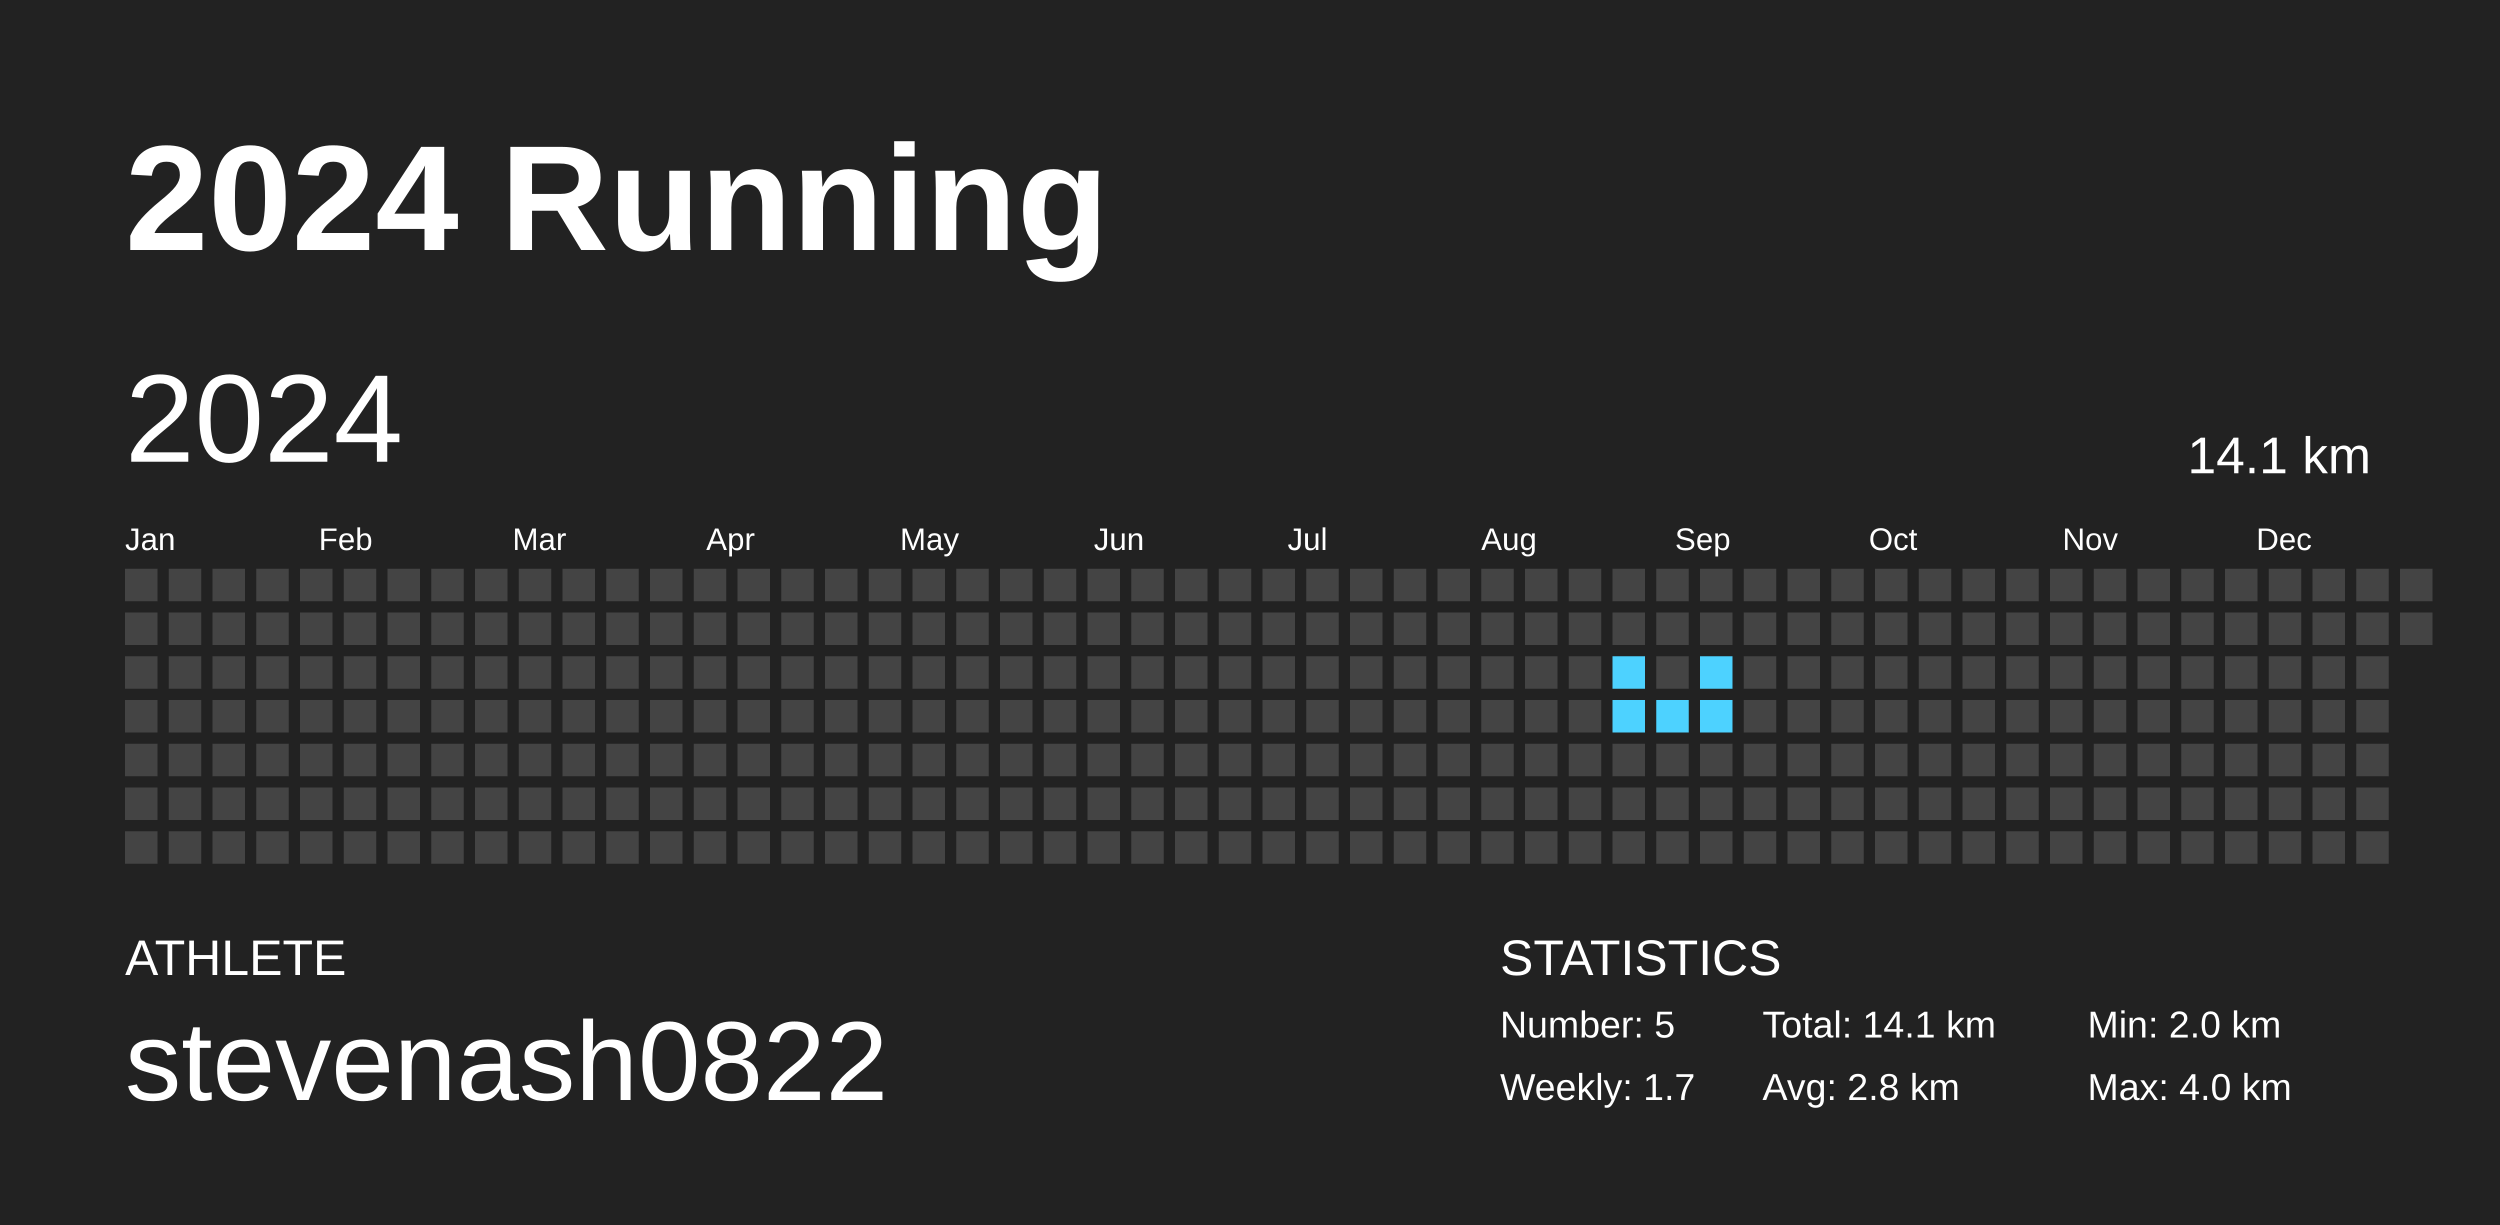
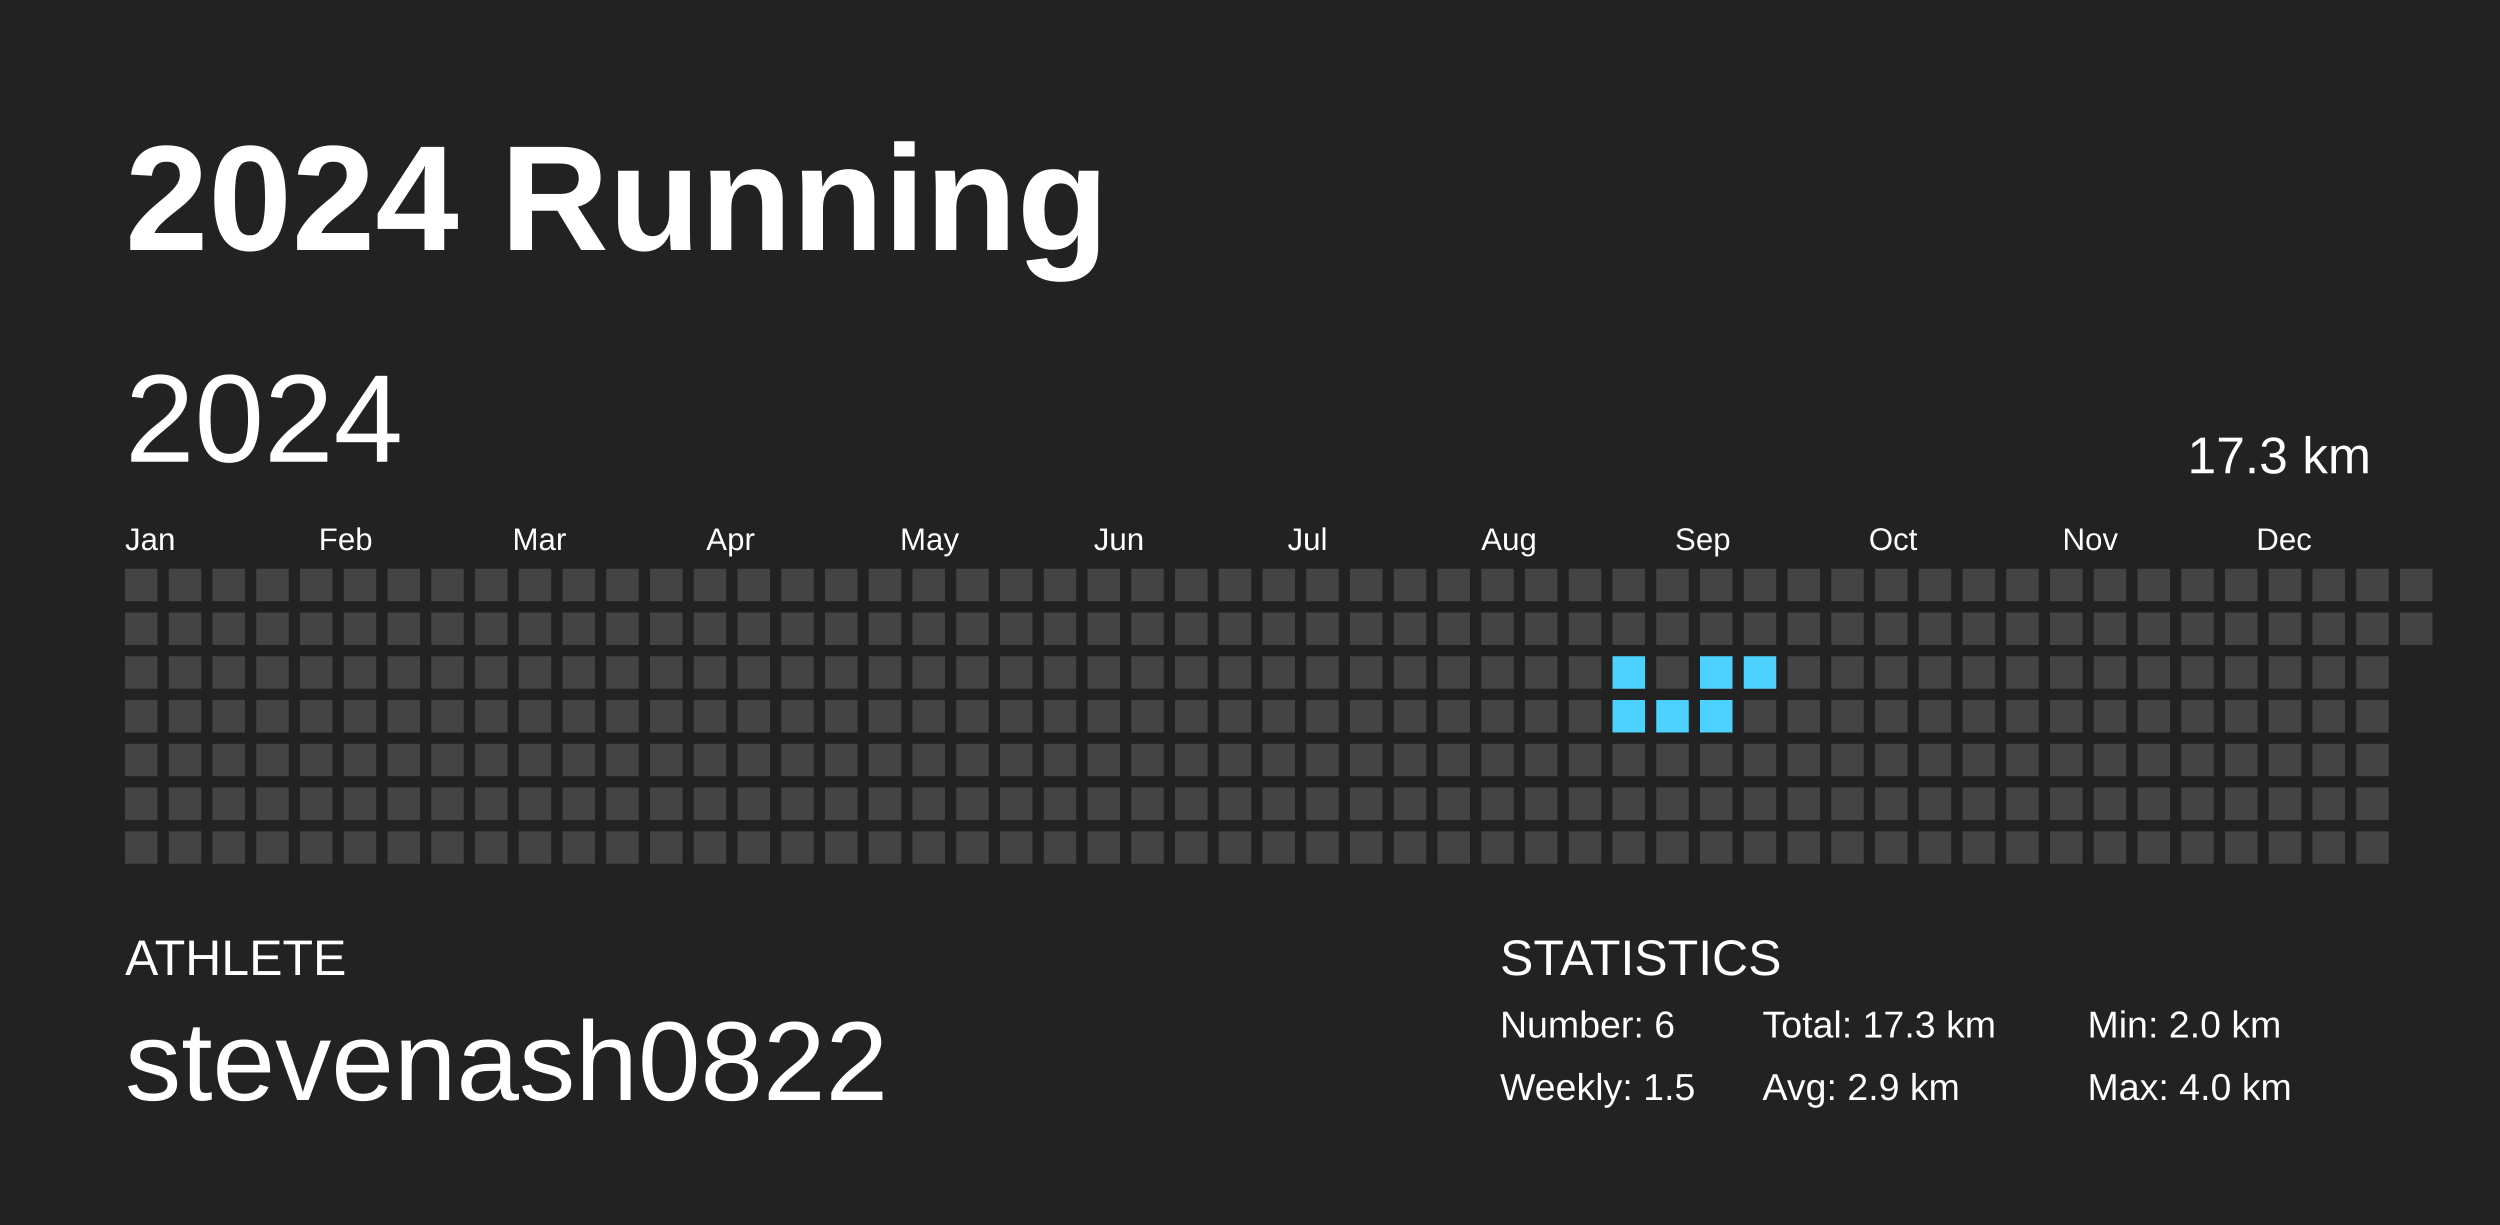
<svg xmlns="http://www.w3.org/2000/svg" baseProfile="full" height="98mm" version="1.1" viewBox="0,0,200,98" width="200mm">
  <defs />
  <rect fill="#222222" height="98" width="200" x="0" y="0" />
  <text fill="#FFFFFF" style="font-size:12px; font-family:Arial; font-weight:bold;" x="10" y="20">2024 Running</text>
  <text fill="#FFFFFF" style="font-size:4px; font-family:Arial" x="10" y="78">ATHLETE</text>
  <text fill="#FFFFFF" style="font-size:9px; font-family:Arial" x="10" y="88">stevenash0822</text>
  <text fill="#FFFFFF" style="font-size:4px; font-family:Arial" x="120" y="78">STATISTICS</text>
-   <text fill="#FFFFFF" style="font-size:3px; font-family:Arial" x="120" y="83">Number: 5</text>
-   <text fill="#FFFFFF" style="font-size:3px; font-family:Arial" x="120" y="88">Weekly: 1.7</text>
-   <text fill="#FFFFFF" style="font-size:3px; font-family:Arial" x="141" y="83">Total: 14.1 km</text>
-   <text fill="#FFFFFF" style="font-size:3px; font-family:Arial" x="141" y="88">Avg: 2.8 km</text>
+   <text fill="#FFFFFF" style="font-size:3px; font-family:Arial" x="120" y="83">Number: 6</text>
+   <text fill="#FFFFFF" style="font-size:3px; font-family:Arial" x="120" y="88">Weekly: 1.5</text>
+   <text fill="#FFFFFF" style="font-size:3px; font-family:Arial" x="141" y="83">Total: 17.3 km</text>
+   <text fill="#FFFFFF" style="font-size:3px; font-family:Arial" x="141" y="88">Avg: 2.9 km</text>
  <text fill="#FFFFFF" style="font-size:3px; font-family:Arial" x="167" y="83">Min: 2.0 km</text>
  <text fill="#FFFFFF" style="font-size:3px; font-family:Arial" x="167" y="88">Max: 4.0 km</text>
  <text dominant-baseline="hanging" fill="#FFFFFF" style="font-size:10.0px; font-family:Arial;" x="10" y="30">2024</text>
-   <text dominant-baseline="hanging" fill="#FFFFFF" style="font-size:4.125px; font-family:Arial;" x="175" y="35">14.1 km</text>
+   <text dominant-baseline="hanging" fill="#FFFFFF" style="font-size:4.125px; font-family:Arial;" x="175" y="35">17.3 km</text>
  <text fill="#FFFFFF" style="font-size:2.5px; font-family:Arial" x="10.0" y="44">Jan</text>
  <text fill="#FFFFFF" style="font-size:2.5px; font-family:Arial" x="25.5" y="44">Feb</text>
  <text fill="#FFFFFF" style="font-size:2.5px; font-family:Arial" x="41.0" y="44">Mar</text>
  <text fill="#FFFFFF" style="font-size:2.5px; font-family:Arial" x="56.5" y="44">Apr</text>
  <text fill="#FFFFFF" style="font-size:2.5px; font-family:Arial" x="72.0" y="44">May</text>
  <text fill="#FFFFFF" style="font-size:2.5px; font-family:Arial" x="87.5" y="44">Jun</text>
  <text fill="#FFFFFF" style="font-size:2.5px; font-family:Arial" x="103.0" y="44">Jul</text>
  <text fill="#FFFFFF" style="font-size:2.5px; font-family:Arial" x="118.5" y="44">Aug</text>
  <text fill="#FFFFFF" style="font-size:2.5px; font-family:Arial" x="134.0" y="44">Sep</text>
  <text fill="#FFFFFF" style="font-size:2.5px; font-family:Arial" x="149.5" y="44">Oct</text>
  <text fill="#FFFFFF" style="font-size:2.5px; font-family:Arial" x="165.0" y="44">Nov</text>
  <text fill="#FFFFFF" style="font-size:2.5px; font-family:Arial" x="180.5" y="44">Dec</text>
  <rect fill="#444444" height="2.6" width="2.6" x="10.0" y="45.5" />
  <rect fill="#444444" height="2.6" width="2.6" x="10.0" y="49.0" />
  <rect fill="#444444" height="2.6" width="2.6" x="10.0" y="52.5" />
  <rect fill="#444444" height="2.6" width="2.6" x="10.0" y="56.0" />
  <rect fill="#444444" height="2.6" width="2.6" x="10.0" y="59.5" />
  <rect fill="#444444" height="2.6" width="2.6" x="10.0" y="63.0" />
  <rect fill="#444444" height="2.6" width="2.6" x="10.0" y="66.5" />
  <rect fill="#444444" height="2.6" width="2.6" x="13.5" y="45.5" />
  <rect fill="#444444" height="2.6" width="2.6" x="13.5" y="49.0" />
  <rect fill="#444444" height="2.6" width="2.6" x="13.5" y="52.5" />
  <rect fill="#444444" height="2.6" width="2.6" x="13.5" y="56.0" />
  <rect fill="#444444" height="2.6" width="2.6" x="13.5" y="59.5" />
  <rect fill="#444444" height="2.6" width="2.6" x="13.5" y="63.0" />
  <rect fill="#444444" height="2.6" width="2.6" x="13.5" y="66.5" />
  <rect fill="#444444" height="2.6" width="2.6" x="17.0" y="45.5" />
  <rect fill="#444444" height="2.6" width="2.6" x="17.0" y="49.0" />
  <rect fill="#444444" height="2.6" width="2.6" x="17.0" y="52.5" />
  <rect fill="#444444" height="2.6" width="2.6" x="17.0" y="56.0" />
  <rect fill="#444444" height="2.6" width="2.6" x="17.0" y="59.5" />
  <rect fill="#444444" height="2.6" width="2.6" x="17.0" y="63.0" />
  <rect fill="#444444" height="2.6" width="2.6" x="17.0" y="66.5" />
  <rect fill="#444444" height="2.6" width="2.6" x="20.5" y="45.5" />
  <rect fill="#444444" height="2.6" width="2.6" x="20.5" y="49.0" />
  <rect fill="#444444" height="2.6" width="2.6" x="20.5" y="52.5" />
  <rect fill="#444444" height="2.6" width="2.6" x="20.5" y="56.0" />
  <rect fill="#444444" height="2.6" width="2.6" x="20.5" y="59.5" />
  <rect fill="#444444" height="2.6" width="2.6" x="20.5" y="63.0" />
  <rect fill="#444444" height="2.6" width="2.6" x="20.5" y="66.5" />
  <rect fill="#444444" height="2.6" width="2.6" x="24.0" y="45.5" />
  <rect fill="#444444" height="2.6" width="2.6" x="24.0" y="49.0" />
  <rect fill="#444444" height="2.6" width="2.6" x="24.0" y="52.5" />
  <rect fill="#444444" height="2.6" width="2.6" x="24.0" y="56.0" />
  <rect fill="#444444" height="2.6" width="2.6" x="24.0" y="59.5" />
  <rect fill="#444444" height="2.6" width="2.6" x="24.0" y="63.0" />
  <rect fill="#444444" height="2.6" width="2.6" x="24.0" y="66.5" />
  <rect fill="#444444" height="2.6" width="2.6" x="27.5" y="45.5" />
  <rect fill="#444444" height="2.6" width="2.6" x="27.5" y="49.0" />
  <rect fill="#444444" height="2.6" width="2.6" x="27.5" y="52.5" />
  <rect fill="#444444" height="2.6" width="2.6" x="27.5" y="56.0" />
  <rect fill="#444444" height="2.6" width="2.6" x="27.5" y="59.5" />
  <rect fill="#444444" height="2.6" width="2.6" x="27.5" y="63.0" />
  <rect fill="#444444" height="2.6" width="2.6" x="27.5" y="66.5" />
  <rect fill="#444444" height="2.6" width="2.6" x="31.0" y="45.5" />
  <rect fill="#444444" height="2.6" width="2.6" x="31.0" y="49.0" />
  <rect fill="#444444" height="2.6" width="2.6" x="31.0" y="52.5" />
  <rect fill="#444444" height="2.6" width="2.6" x="31.0" y="56.0" />
  <rect fill="#444444" height="2.6" width="2.6" x="31.0" y="59.5" />
  <rect fill="#444444" height="2.6" width="2.6" x="31.0" y="63.0" />
  <rect fill="#444444" height="2.6" width="2.6" x="31.0" y="66.5" />
  <rect fill="#444444" height="2.6" width="2.6" x="34.5" y="45.5" />
  <rect fill="#444444" height="2.6" width="2.6" x="34.5" y="49.0" />
  <rect fill="#444444" height="2.6" width="2.6" x="34.5" y="52.5" />
  <rect fill="#444444" height="2.6" width="2.6" x="34.5" y="56.0" />
  <rect fill="#444444" height="2.6" width="2.6" x="34.5" y="59.5" />
  <rect fill="#444444" height="2.6" width="2.6" x="34.5" y="63.0" />
  <rect fill="#444444" height="2.6" width="2.6" x="34.5" y="66.5" />
  <rect fill="#444444" height="2.6" width="2.6" x="38.0" y="45.5" />
  <rect fill="#444444" height="2.6" width="2.6" x="38.0" y="49.0" />
  <rect fill="#444444" height="2.6" width="2.6" x="38.0" y="52.5" />
  <rect fill="#444444" height="2.6" width="2.6" x="38.0" y="56.0" />
  <rect fill="#444444" height="2.6" width="2.6" x="38.0" y="59.5" />
  <rect fill="#444444" height="2.6" width="2.6" x="38.0" y="63.0" />
  <rect fill="#444444" height="2.6" width="2.6" x="38.0" y="66.5" />
  <rect fill="#444444" height="2.6" width="2.6" x="41.5" y="45.5" />
  <rect fill="#444444" height="2.6" width="2.6" x="41.5" y="49.0" />
  <rect fill="#444444" height="2.6" width="2.6" x="41.5" y="52.5" />
  <rect fill="#444444" height="2.6" width="2.6" x="41.5" y="56.0" />
  <rect fill="#444444" height="2.6" width="2.6" x="41.5" y="59.5" />
  <rect fill="#444444" height="2.6" width="2.6" x="41.5" y="63.0" />
  <rect fill="#444444" height="2.6" width="2.6" x="41.5" y="66.5" />
  <rect fill="#444444" height="2.6" width="2.6" x="45.0" y="45.5" />
  <rect fill="#444444" height="2.6" width="2.6" x="45.0" y="49.0" />
  <rect fill="#444444" height="2.6" width="2.6" x="45.0" y="52.5" />
  <rect fill="#444444" height="2.6" width="2.6" x="45.0" y="56.0" />
  <rect fill="#444444" height="2.6" width="2.6" x="45.0" y="59.5" />
  <rect fill="#444444" height="2.6" width="2.6" x="45.0" y="63.0" />
  <rect fill="#444444" height="2.6" width="2.6" x="45.0" y="66.5" />
  <rect fill="#444444" height="2.6" width="2.6" x="48.5" y="45.5" />
  <rect fill="#444444" height="2.6" width="2.6" x="48.5" y="49.0" />
  <rect fill="#444444" height="2.6" width="2.6" x="48.5" y="52.5" />
  <rect fill="#444444" height="2.6" width="2.6" x="48.5" y="56.0" />
  <rect fill="#444444" height="2.6" width="2.6" x="48.5" y="59.5" />
  <rect fill="#444444" height="2.6" width="2.6" x="48.5" y="63.0" />
  <rect fill="#444444" height="2.6" width="2.6" x="48.5" y="66.5" />
  <rect fill="#444444" height="2.6" width="2.6" x="52.0" y="45.5" />
  <rect fill="#444444" height="2.6" width="2.6" x="52.0" y="49.0" />
  <rect fill="#444444" height="2.6" width="2.6" x="52.0" y="52.5" />
  <rect fill="#444444" height="2.6" width="2.6" x="52.0" y="56.0" />
  <rect fill="#444444" height="2.6" width="2.6" x="52.0" y="59.5" />
  <rect fill="#444444" height="2.6" width="2.6" x="52.0" y="63.0" />
  <rect fill="#444444" height="2.6" width="2.6" x="52.0" y="66.5" />
  <rect fill="#444444" height="2.6" width="2.6" x="55.5" y="45.5" />
  <rect fill="#444444" height="2.6" width="2.6" x="55.5" y="49.0" />
  <rect fill="#444444" height="2.6" width="2.6" x="55.5" y="52.5" />
  <rect fill="#444444" height="2.6" width="2.6" x="55.5" y="56.0" />
  <rect fill="#444444" height="2.6" width="2.6" x="55.5" y="59.5" />
  <rect fill="#444444" height="2.6" width="2.6" x="55.5" y="63.0" />
  <rect fill="#444444" height="2.6" width="2.6" x="55.5" y="66.5" />
  <rect fill="#444444" height="2.6" width="2.6" x="59.0" y="45.5" />
  <rect fill="#444444" height="2.6" width="2.6" x="59.0" y="49.0" />
  <rect fill="#444444" height="2.6" width="2.6" x="59.0" y="52.5" />
  <rect fill="#444444" height="2.6" width="2.6" x="59.0" y="56.0" />
  <rect fill="#444444" height="2.6" width="2.6" x="59.0" y="59.5" />
  <rect fill="#444444" height="2.6" width="2.6" x="59.0" y="63.0" />
  <rect fill="#444444" height="2.6" width="2.6" x="59.0" y="66.5" />
  <rect fill="#444444" height="2.6" width="2.6" x="62.5" y="45.5" />
  <rect fill="#444444" height="2.6" width="2.6" x="62.5" y="49.0" />
  <rect fill="#444444" height="2.6" width="2.6" x="62.5" y="52.5" />
  <rect fill="#444444" height="2.6" width="2.6" x="62.5" y="56.0" />
  <rect fill="#444444" height="2.6" width="2.6" x="62.5" y="59.5" />
  <rect fill="#444444" height="2.6" width="2.6" x="62.5" y="63.0" />
  <rect fill="#444444" height="2.6" width="2.6" x="62.5" y="66.5" />
  <rect fill="#444444" height="2.6" width="2.6" x="66.0" y="45.5" />
  <rect fill="#444444" height="2.6" width="2.6" x="66.0" y="49.0" />
  <rect fill="#444444" height="2.6" width="2.6" x="66.0" y="52.5" />
  <rect fill="#444444" height="2.6" width="2.6" x="66.0" y="56.0" />
  <rect fill="#444444" height="2.6" width="2.6" x="66.0" y="59.5" />
  <rect fill="#444444" height="2.6" width="2.6" x="66.0" y="63.0" />
  <rect fill="#444444" height="2.6" width="2.6" x="66.0" y="66.5" />
  <rect fill="#444444" height="2.6" width="2.6" x="69.5" y="45.5" />
  <rect fill="#444444" height="2.6" width="2.6" x="69.5" y="49.0" />
  <rect fill="#444444" height="2.6" width="2.6" x="69.5" y="52.5" />
  <rect fill="#444444" height="2.6" width="2.6" x="69.5" y="56.0" />
  <rect fill="#444444" height="2.6" width="2.6" x="69.5" y="59.5" />
  <rect fill="#444444" height="2.6" width="2.6" x="69.5" y="63.0" />
  <rect fill="#444444" height="2.6" width="2.6" x="69.5" y="66.5" />
  <rect fill="#444444" height="2.6" width="2.6" x="73.0" y="45.5" />
  <rect fill="#444444" height="2.6" width="2.6" x="73.0" y="49.0" />
  <rect fill="#444444" height="2.6" width="2.6" x="73.0" y="52.5" />
  <rect fill="#444444" height="2.6" width="2.6" x="73.0" y="56.0" />
  <rect fill="#444444" height="2.6" width="2.6" x="73.0" y="59.5" />
  <rect fill="#444444" height="2.6" width="2.6" x="73.0" y="63.0" />
  <rect fill="#444444" height="2.6" width="2.6" x="73.0" y="66.5" />
  <rect fill="#444444" height="2.6" width="2.6" x="76.5" y="45.5" />
  <rect fill="#444444" height="2.6" width="2.6" x="76.5" y="49.0" />
  <rect fill="#444444" height="2.6" width="2.6" x="76.5" y="52.5" />
  <rect fill="#444444" height="2.6" width="2.6" x="76.5" y="56.0" />
  <rect fill="#444444" height="2.6" width="2.6" x="76.5" y="59.5" />
  <rect fill="#444444" height="2.6" width="2.6" x="76.5" y="63.0" />
  <rect fill="#444444" height="2.6" width="2.6" x="76.5" y="66.5" />
  <rect fill="#444444" height="2.6" width="2.6" x="80.0" y="45.5" />
  <rect fill="#444444" height="2.6" width="2.6" x="80.0" y="49.0" />
  <rect fill="#444444" height="2.6" width="2.6" x="80.0" y="52.5" />
  <rect fill="#444444" height="2.6" width="2.6" x="80.0" y="56.0" />
  <rect fill="#444444" height="2.6" width="2.6" x="80.0" y="59.5" />
  <rect fill="#444444" height="2.6" width="2.6" x="80.0" y="63.0" />
  <rect fill="#444444" height="2.6" width="2.6" x="80.0" y="66.5" />
  <rect fill="#444444" height="2.6" width="2.6" x="83.5" y="45.5" />
  <rect fill="#444444" height="2.6" width="2.6" x="83.5" y="49.0" />
  <rect fill="#444444" height="2.6" width="2.6" x="83.5" y="52.5" />
  <rect fill="#444444" height="2.6" width="2.6" x="83.5" y="56.0" />
  <rect fill="#444444" height="2.6" width="2.6" x="83.5" y="59.5" />
  <rect fill="#444444" height="2.6" width="2.6" x="83.5" y="63.0" />
  <rect fill="#444444" height="2.6" width="2.6" x="83.5" y="66.5" />
  <rect fill="#444444" height="2.6" width="2.6" x="87.0" y="45.5" />
  <rect fill="#444444" height="2.6" width="2.6" x="87.0" y="49.0" />
  <rect fill="#444444" height="2.6" width="2.6" x="87.0" y="52.5" />
  <rect fill="#444444" height="2.6" width="2.6" x="87.0" y="56.0" />
  <rect fill="#444444" height="2.6" width="2.6" x="87.0" y="59.5" />
  <rect fill="#444444" height="2.6" width="2.6" x="87.0" y="63.0" />
  <rect fill="#444444" height="2.6" width="2.6" x="87.0" y="66.5" />
  <rect fill="#444444" height="2.6" width="2.6" x="90.5" y="45.5" />
  <rect fill="#444444" height="2.6" width="2.6" x="90.5" y="49.0" />
  <rect fill="#444444" height="2.6" width="2.6" x="90.5" y="52.5" />
  <rect fill="#444444" height="2.6" width="2.6" x="90.5" y="56.0" />
  <rect fill="#444444" height="2.6" width="2.6" x="90.5" y="59.5" />
  <rect fill="#444444" height="2.6" width="2.6" x="90.5" y="63.0" />
  <rect fill="#444444" height="2.6" width="2.6" x="90.5" y="66.5" />
  <rect fill="#444444" height="2.6" width="2.6" x="94.0" y="45.5" />
  <rect fill="#444444" height="2.6" width="2.6" x="94.0" y="49.0" />
  <rect fill="#444444" height="2.6" width="2.6" x="94.0" y="52.5" />
  <rect fill="#444444" height="2.6" width="2.6" x="94.0" y="56.0" />
  <rect fill="#444444" height="2.6" width="2.6" x="94.0" y="59.5" />
  <rect fill="#444444" height="2.6" width="2.6" x="94.0" y="63.0" />
  <rect fill="#444444" height="2.6" width="2.6" x="94.0" y="66.5" />
  <rect fill="#444444" height="2.6" width="2.6" x="97.5" y="45.5" />
  <rect fill="#444444" height="2.6" width="2.6" x="97.5" y="49.0" />
  <rect fill="#444444" height="2.6" width="2.6" x="97.5" y="52.5" />
  <rect fill="#444444" height="2.6" width="2.6" x="97.5" y="56.0" />
  <rect fill="#444444" height="2.6" width="2.6" x="97.5" y="59.5" />
  <rect fill="#444444" height="2.6" width="2.6" x="97.5" y="63.0" />
  <rect fill="#444444" height="2.6" width="2.6" x="97.5" y="66.5" />
  <rect fill="#444444" height="2.6" width="2.6" x="101.0" y="45.5" />
  <rect fill="#444444" height="2.6" width="2.6" x="101.0" y="49.0" />
  <rect fill="#444444" height="2.6" width="2.6" x="101.0" y="52.5" />
  <rect fill="#444444" height="2.6" width="2.6" x="101.0" y="56.0" />
  <rect fill="#444444" height="2.6" width="2.6" x="101.0" y="59.5" />
  <rect fill="#444444" height="2.6" width="2.6" x="101.0" y="63.0" />
  <rect fill="#444444" height="2.6" width="2.6" x="101.0" y="66.5" />
  <rect fill="#444444" height="2.6" width="2.6" x="104.5" y="45.5" />
  <rect fill="#444444" height="2.6" width="2.6" x="104.5" y="49.0" />
  <rect fill="#444444" height="2.6" width="2.6" x="104.5" y="52.5" />
  <rect fill="#444444" height="2.6" width="2.6" x="104.5" y="56.0" />
  <rect fill="#444444" height="2.6" width="2.6" x="104.5" y="59.5" />
  <rect fill="#444444" height="2.6" width="2.6" x="104.5" y="63.0" />
  <rect fill="#444444" height="2.6" width="2.6" x="104.5" y="66.5" />
  <rect fill="#444444" height="2.6" width="2.6" x="108.0" y="45.5" />
  <rect fill="#444444" height="2.6" width="2.6" x="108.0" y="49.0" />
  <rect fill="#444444" height="2.6" width="2.6" x="108.0" y="52.5" />
  <rect fill="#444444" height="2.6" width="2.6" x="108.0" y="56.0" />
  <rect fill="#444444" height="2.6" width="2.6" x="108.0" y="59.5" />
  <rect fill="#444444" height="2.6" width="2.6" x="108.0" y="63.0" />
  <rect fill="#444444" height="2.6" width="2.6" x="108.0" y="66.5" />
  <rect fill="#444444" height="2.6" width="2.6" x="111.5" y="45.5" />
  <rect fill="#444444" height="2.6" width="2.6" x="111.5" y="49.0" />
  <rect fill="#444444" height="2.6" width="2.6" x="111.5" y="52.5" />
  <rect fill="#444444" height="2.6" width="2.6" x="111.5" y="56.0" />
  <rect fill="#444444" height="2.6" width="2.6" x="111.5" y="59.5" />
  <rect fill="#444444" height="2.6" width="2.6" x="111.5" y="63.0" />
  <rect fill="#444444" height="2.6" width="2.6" x="111.5" y="66.5" />
  <rect fill="#444444" height="2.6" width="2.6" x="115.0" y="45.5" />
  <rect fill="#444444" height="2.6" width="2.6" x="115.0" y="49.0" />
  <rect fill="#444444" height="2.6" width="2.6" x="115.0" y="52.5" />
  <rect fill="#444444" height="2.6" width="2.6" x="115.0" y="56.0" />
  <rect fill="#444444" height="2.6" width="2.6" x="115.0" y="59.5" />
  <rect fill="#444444" height="2.6" width="2.6" x="115.0" y="63.0" />
  <rect fill="#444444" height="2.6" width="2.6" x="115.0" y="66.5" />
  <rect fill="#444444" height="2.6" width="2.6" x="118.5" y="45.5" />
  <rect fill="#444444" height="2.6" width="2.6" x="118.5" y="49.0" />
  <rect fill="#444444" height="2.6" width="2.6" x="118.5" y="52.5" />
  <rect fill="#444444" height="2.6" width="2.6" x="118.5" y="56.0" />
  <rect fill="#444444" height="2.6" width="2.6" x="118.5" y="59.5" />
  <rect fill="#444444" height="2.6" width="2.6" x="118.5" y="63.0" />
  <rect fill="#444444" height="2.6" width="2.6" x="118.5" y="66.5" />
  <rect fill="#444444" height="2.6" width="2.6" x="122.0" y="45.5" />
  <rect fill="#444444" height="2.6" width="2.6" x="122.0" y="49.0" />
  <rect fill="#444444" height="2.6" width="2.6" x="122.0" y="52.5" />
  <rect fill="#444444" height="2.6" width="2.6" x="122.0" y="56.0" />
  <rect fill="#444444" height="2.6" width="2.6" x="122.0" y="59.5" />
  <rect fill="#444444" height="2.6" width="2.6" x="122.0" y="63.0" />
  <rect fill="#444444" height="2.6" width="2.6" x="122.0" y="66.5" />
  <rect fill="#444444" height="2.6" width="2.6" x="125.5" y="45.5" />
  <rect fill="#444444" height="2.6" width="2.6" x="125.5" y="49.0" />
  <rect fill="#444444" height="2.6" width="2.6" x="125.5" y="52.5" />
  <rect fill="#444444" height="2.6" width="2.6" x="125.5" y="56.0" />
  <rect fill="#444444" height="2.6" width="2.6" x="125.5" y="59.5" />
  <rect fill="#444444" height="2.6" width="2.6" x="125.5" y="63.0" />
  <rect fill="#444444" height="2.6" width="2.6" x="125.5" y="66.5" />
  <rect fill="#444444" height="2.6" width="2.6" x="129.0" y="45.5" />
  <rect fill="#444444" height="2.6" width="2.6" x="129.0" y="49.0" />
  <rect fill="#4dd2ff" height="2.6" width="2.6" x="129.0" y="52.5" />
  <rect fill="#4dd2ff" height="2.6" width="2.6" x="129.0" y="56.0" />
  <rect fill="#444444" height="2.6" width="2.6" x="129.0" y="59.5" />
  <rect fill="#444444" height="2.6" width="2.6" x="129.0" y="63.0" />
  <rect fill="#444444" height="2.6" width="2.6" x="129.0" y="66.5" />
  <rect fill="#444444" height="2.6" width="2.6" x="132.5" y="45.5" />
  <rect fill="#444444" height="2.6" width="2.6" x="132.5" y="49.0" />
  <rect fill="#444444" height="2.6" width="2.6" x="132.5" y="52.5" />
  <rect fill="#4dd2ff" height="2.6" width="2.6" x="132.5" y="56.0" />
  <rect fill="#444444" height="2.6" width="2.6" x="132.5" y="59.5" />
  <rect fill="#444444" height="2.6" width="2.6" x="132.5" y="63.0" />
  <rect fill="#444444" height="2.6" width="2.6" x="132.5" y="66.5" />
  <rect fill="#444444" height="2.6" width="2.6" x="136.0" y="45.5" />
  <rect fill="#444444" height="2.6" width="2.6" x="136.0" y="49.0" />
  <rect fill="#4dd2ff" height="2.6" width="2.6" x="136.0" y="52.5" />
  <rect fill="#4dd2ff" height="2.6" width="2.6" x="136.0" y="56.0" />
  <rect fill="#444444" height="2.6" width="2.6" x="136.0" y="59.5" />
  <rect fill="#444444" height="2.6" width="2.6" x="136.0" y="63.0" />
  <rect fill="#444444" height="2.6" width="2.6" x="136.0" y="66.5" />
  <rect fill="#444444" height="2.6" width="2.6" x="139.5" y="45.5" />
  <rect fill="#444444" height="2.6" width="2.6" x="139.5" y="49.0" />
-   <rect fill="#444444" height="2.6" width="2.6" x="139.5" y="52.5" />
+   <rect fill="#4dd2ff" height="2.6" width="2.6" x="139.5" y="52.5" />
  <rect fill="#444444" height="2.6" width="2.6" x="139.5" y="56.0" />
  <rect fill="#444444" height="2.6" width="2.6" x="139.5" y="59.5" />
  <rect fill="#444444" height="2.6" width="2.6" x="139.5" y="63.0" />
  <rect fill="#444444" height="2.6" width="2.6" x="139.5" y="66.5" />
  <rect fill="#444444" height="2.6" width="2.6" x="143.0" y="45.5" />
  <rect fill="#444444" height="2.6" width="2.6" x="143.0" y="49.0" />
  <rect fill="#444444" height="2.6" width="2.6" x="143.0" y="52.5" />
  <rect fill="#444444" height="2.6" width="2.6" x="143.0" y="56.0" />
  <rect fill="#444444" height="2.6" width="2.6" x="143.0" y="59.5" />
  <rect fill="#444444" height="2.6" width="2.6" x="143.0" y="63.0" />
  <rect fill="#444444" height="2.6" width="2.6" x="143.0" y="66.5" />
  <rect fill="#444444" height="2.6" width="2.6" x="146.5" y="45.5" />
  <rect fill="#444444" height="2.6" width="2.6" x="146.5" y="49.0" />
  <rect fill="#444444" height="2.6" width="2.6" x="146.5" y="52.5" />
  <rect fill="#444444" height="2.6" width="2.6" x="146.5" y="56.0" />
  <rect fill="#444444" height="2.6" width="2.6" x="146.5" y="59.5" />
  <rect fill="#444444" height="2.6" width="2.6" x="146.5" y="63.0" />
  <rect fill="#444444" height="2.6" width="2.6" x="146.5" y="66.5" />
  <rect fill="#444444" height="2.6" width="2.6" x="150.0" y="45.5" />
  <rect fill="#444444" height="2.6" width="2.6" x="150.0" y="49.0" />
  <rect fill="#444444" height="2.6" width="2.6" x="150.0" y="52.5" />
  <rect fill="#444444" height="2.6" width="2.6" x="150.0" y="56.0" />
  <rect fill="#444444" height="2.6" width="2.6" x="150.0" y="59.5" />
  <rect fill="#444444" height="2.6" width="2.6" x="150.0" y="63.0" />
  <rect fill="#444444" height="2.6" width="2.6" x="150.0" y="66.5" />
  <rect fill="#444444" height="2.6" width="2.6" x="153.5" y="45.5" />
  <rect fill="#444444" height="2.6" width="2.6" x="153.5" y="49.0" />
  <rect fill="#444444" height="2.6" width="2.6" x="153.5" y="52.5" />
  <rect fill="#444444" height="2.6" width="2.6" x="153.5" y="56.0" />
  <rect fill="#444444" height="2.6" width="2.6" x="153.5" y="59.5" />
  <rect fill="#444444" height="2.6" width="2.6" x="153.5" y="63.0" />
  <rect fill="#444444" height="2.6" width="2.6" x="153.5" y="66.5" />
  <rect fill="#444444" height="2.6" width="2.6" x="157.0" y="45.5" />
  <rect fill="#444444" height="2.6" width="2.6" x="157.0" y="49.0" />
  <rect fill="#444444" height="2.6" width="2.6" x="157.0" y="52.5" />
  <rect fill="#444444" height="2.6" width="2.6" x="157.0" y="56.0" />
  <rect fill="#444444" height="2.6" width="2.6" x="157.0" y="59.5" />
  <rect fill="#444444" height="2.6" width="2.6" x="157.0" y="63.0" />
  <rect fill="#444444" height="2.6" width="2.6" x="157.0" y="66.5" />
  <rect fill="#444444" height="2.6" width="2.6" x="160.5" y="45.5" />
  <rect fill="#444444" height="2.6" width="2.6" x="160.5" y="49.0" />
  <rect fill="#444444" height="2.6" width="2.6" x="160.5" y="52.5" />
  <rect fill="#444444" height="2.6" width="2.6" x="160.5" y="56.0" />
  <rect fill="#444444" height="2.6" width="2.6" x="160.5" y="59.5" />
  <rect fill="#444444" height="2.6" width="2.6" x="160.5" y="63.0" />
  <rect fill="#444444" height="2.6" width="2.6" x="160.5" y="66.5" />
  <rect fill="#444444" height="2.6" width="2.6" x="164.0" y="45.5" />
  <rect fill="#444444" height="2.6" width="2.6" x="164.0" y="49.0" />
  <rect fill="#444444" height="2.6" width="2.6" x="164.0" y="52.5" />
  <rect fill="#444444" height="2.6" width="2.6" x="164.0" y="56.0" />
  <rect fill="#444444" height="2.6" width="2.6" x="164.0" y="59.5" />
  <rect fill="#444444" height="2.6" width="2.6" x="164.0" y="63.0" />
  <rect fill="#444444" height="2.6" width="2.6" x="164.0" y="66.5" />
  <rect fill="#444444" height="2.6" width="2.6" x="167.5" y="45.5" />
  <rect fill="#444444" height="2.6" width="2.6" x="167.5" y="49.0" />
  <rect fill="#444444" height="2.6" width="2.6" x="167.5" y="52.5" />
  <rect fill="#444444" height="2.6" width="2.6" x="167.5" y="56.0" />
  <rect fill="#444444" height="2.6" width="2.6" x="167.5" y="59.5" />
  <rect fill="#444444" height="2.6" width="2.6" x="167.5" y="63.0" />
  <rect fill="#444444" height="2.6" width="2.6" x="167.5" y="66.5" />
  <rect fill="#444444" height="2.6" width="2.6" x="171.0" y="45.5" />
  <rect fill="#444444" height="2.6" width="2.6" x="171.0" y="49.0" />
  <rect fill="#444444" height="2.6" width="2.6" x="171.0" y="52.5" />
  <rect fill="#444444" height="2.6" width="2.6" x="171.0" y="56.0" />
  <rect fill="#444444" height="2.6" width="2.6" x="171.0" y="59.5" />
  <rect fill="#444444" height="2.6" width="2.6" x="171.0" y="63.0" />
  <rect fill="#444444" height="2.6" width="2.6" x="171.0" y="66.5" />
  <rect fill="#444444" height="2.6" width="2.6" x="174.5" y="45.5" />
  <rect fill="#444444" height="2.6" width="2.6" x="174.5" y="49.0" />
  <rect fill="#444444" height="2.6" width="2.6" x="174.5" y="52.5" />
  <rect fill="#444444" height="2.6" width="2.6" x="174.5" y="56.0" />
  <rect fill="#444444" height="2.6" width="2.6" x="174.5" y="59.5" />
  <rect fill="#444444" height="2.6" width="2.6" x="174.5" y="63.0" />
  <rect fill="#444444" height="2.6" width="2.6" x="174.5" y="66.5" />
  <rect fill="#444444" height="2.6" width="2.6" x="178.0" y="45.5" />
  <rect fill="#444444" height="2.6" width="2.6" x="178.0" y="49.0" />
  <rect fill="#444444" height="2.6" width="2.6" x="178.0" y="52.5" />
  <rect fill="#444444" height="2.6" width="2.6" x="178.0" y="56.0" />
  <rect fill="#444444" height="2.6" width="2.6" x="178.0" y="59.5" />
  <rect fill="#444444" height="2.6" width="2.6" x="178.0" y="63.0" />
  <rect fill="#444444" height="2.6" width="2.6" x="178.0" y="66.5" />
  <rect fill="#444444" height="2.6" width="2.6" x="181.5" y="45.5" />
  <rect fill="#444444" height="2.6" width="2.6" x="181.5" y="49.0" />
  <rect fill="#444444" height="2.6" width="2.6" x="181.5" y="52.5" />
  <rect fill="#444444" height="2.6" width="2.6" x="181.5" y="56.0" />
  <rect fill="#444444" height="2.6" width="2.6" x="181.5" y="59.5" />
  <rect fill="#444444" height="2.6" width="2.6" x="181.5" y="63.0" />
  <rect fill="#444444" height="2.6" width="2.6" x="181.5" y="66.5" />
  <rect fill="#444444" height="2.6" width="2.6" x="185.0" y="45.5" />
  <rect fill="#444444" height="2.6" width="2.6" x="185.0" y="49.0" />
  <rect fill="#444444" height="2.6" width="2.6" x="185.0" y="52.5" />
  <rect fill="#444444" height="2.6" width="2.6" x="185.0" y="56.0" />
  <rect fill="#444444" height="2.6" width="2.6" x="185.0" y="59.5" />
  <rect fill="#444444" height="2.6" width="2.6" x="185.0" y="63.0" />
  <rect fill="#444444" height="2.6" width="2.6" x="185.0" y="66.5" />
  <rect fill="#444444" height="2.6" width="2.6" x="188.5" y="45.5" />
  <rect fill="#444444" height="2.6" width="2.6" x="188.5" y="49.0" />
  <rect fill="#444444" height="2.6" width="2.6" x="188.5" y="52.5" />
  <rect fill="#444444" height="2.6" width="2.6" x="188.5" y="56.0" />
  <rect fill="#444444" height="2.6" width="2.6" x="188.5" y="59.5" />
  <rect fill="#444444" height="2.6" width="2.6" x="188.5" y="63.0" />
  <rect fill="#444444" height="2.6" width="2.6" x="188.5" y="66.5" />
  <rect fill="#444444" height="2.6" width="2.6" x="192.0" y="45.5" />
  <rect fill="#444444" height="2.6" width="2.6" x="192.0" y="49.0" />
</svg>
